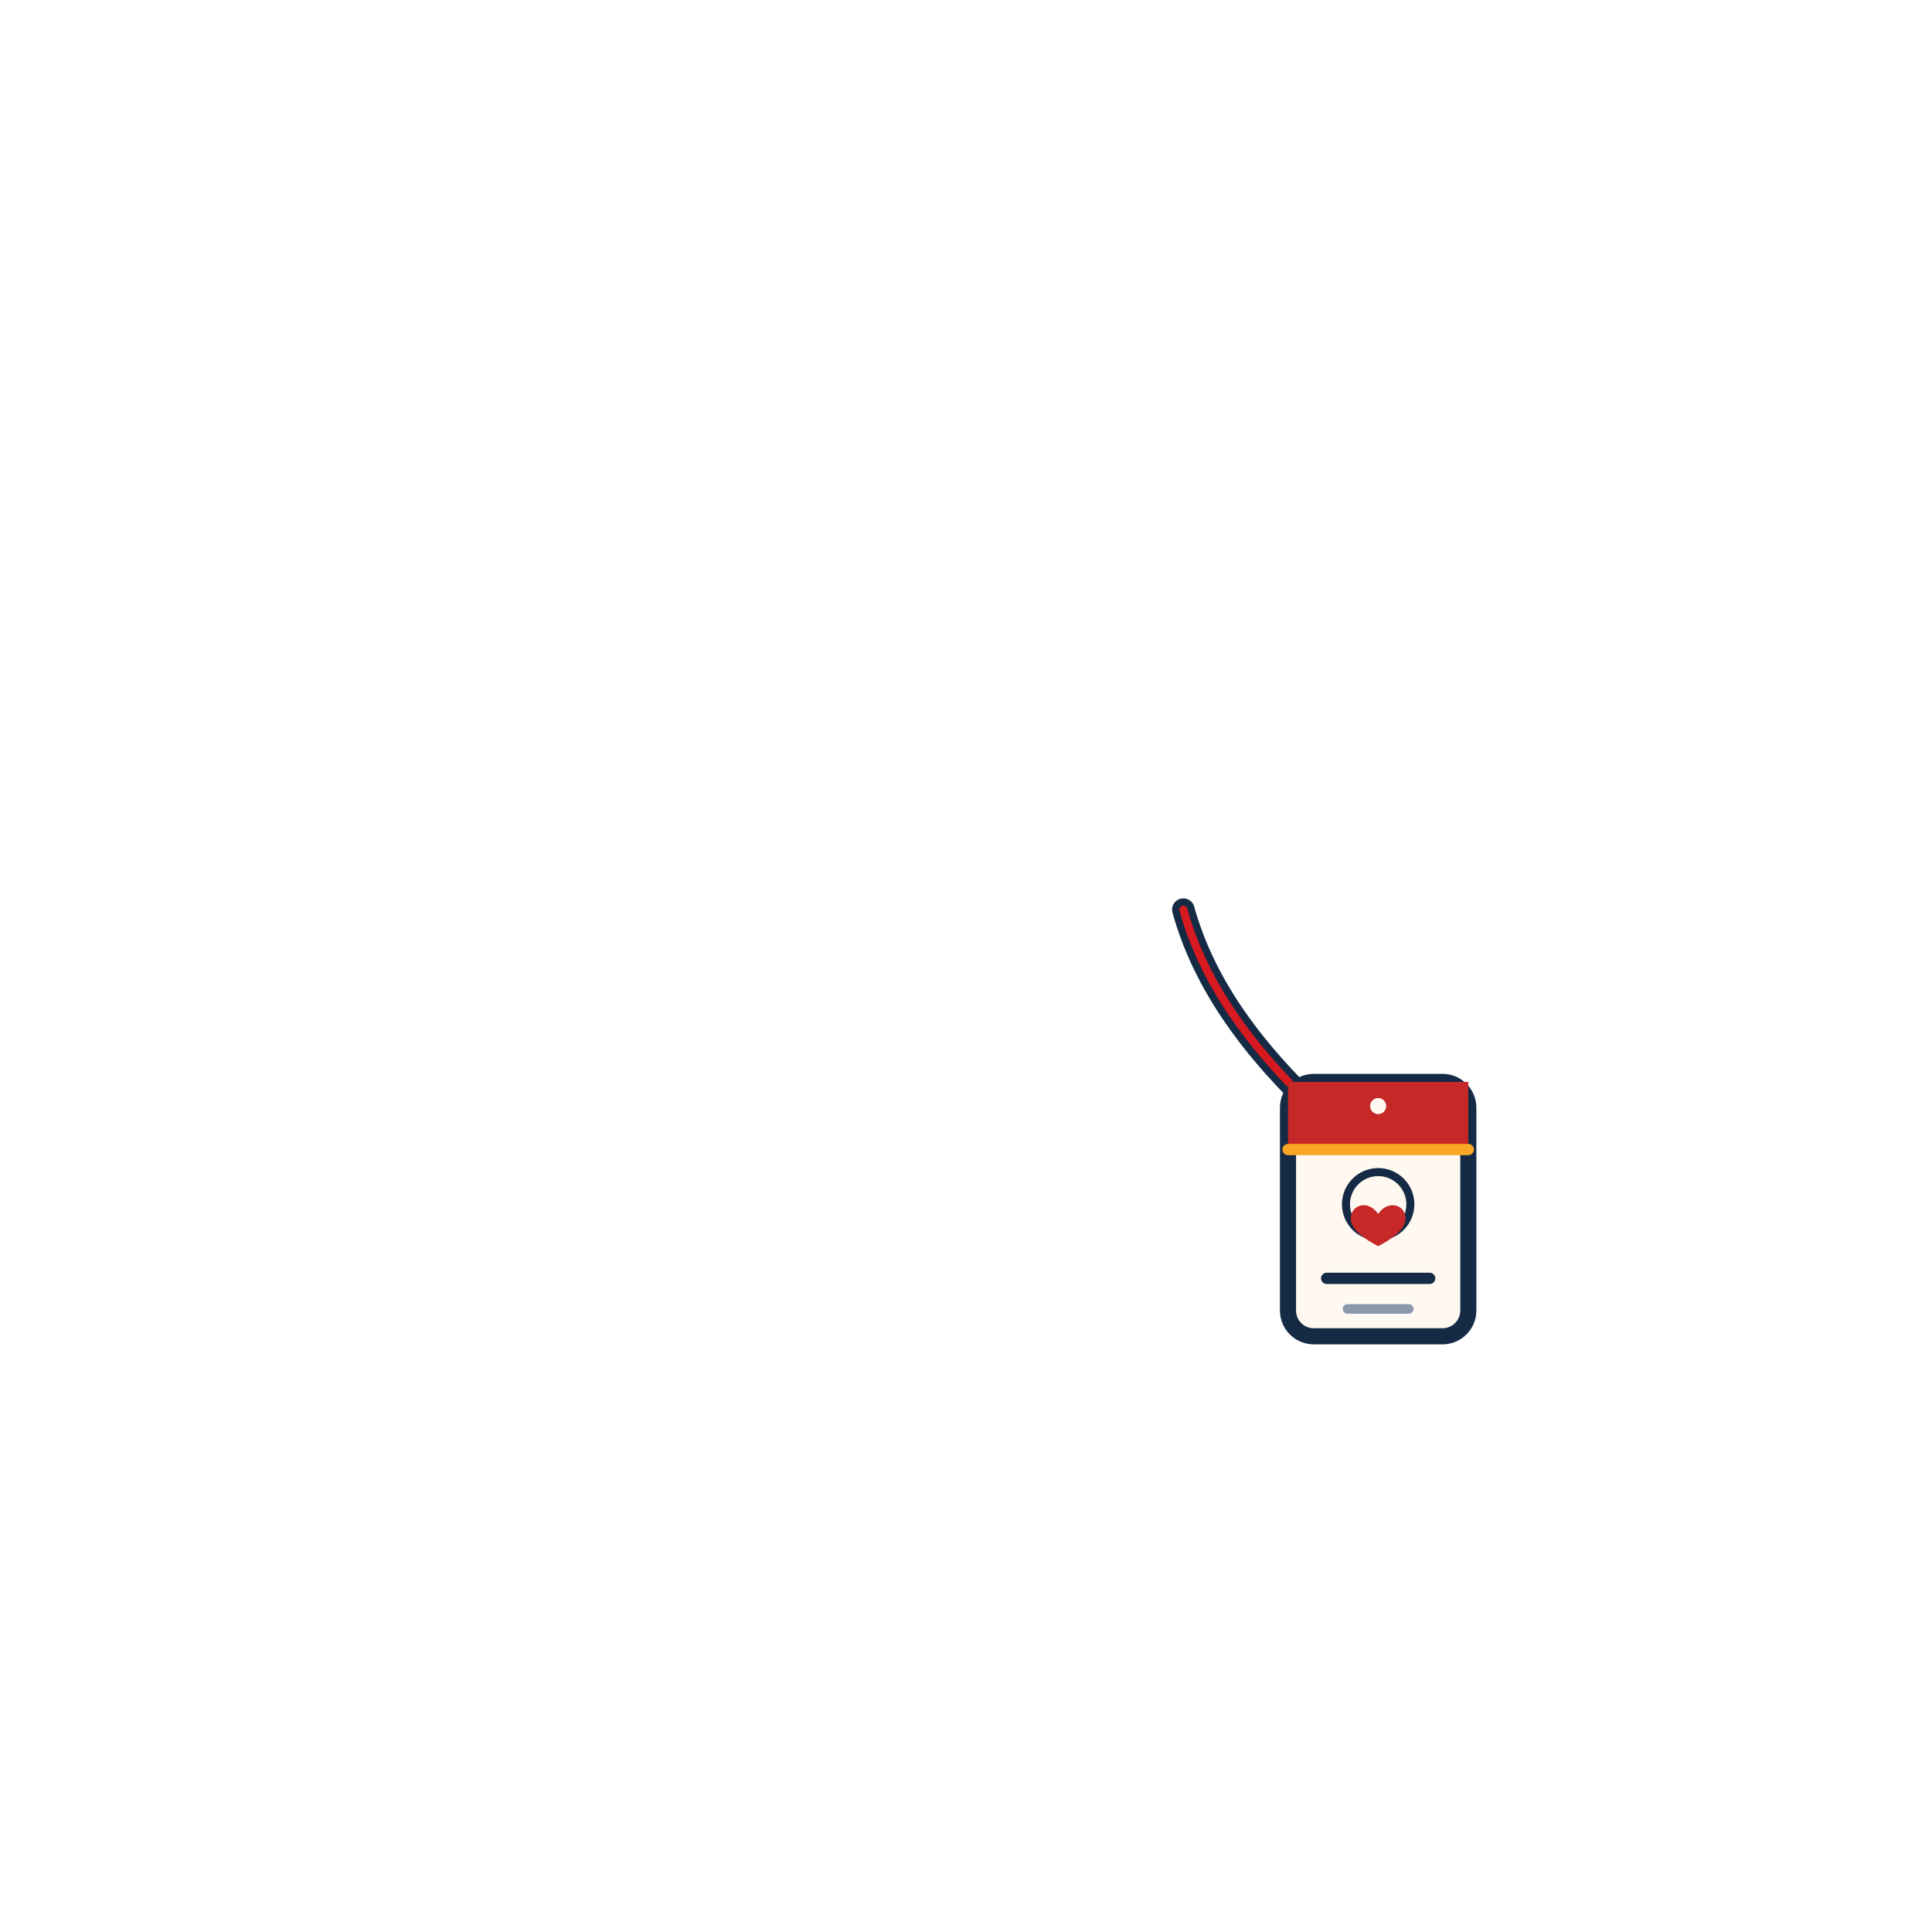
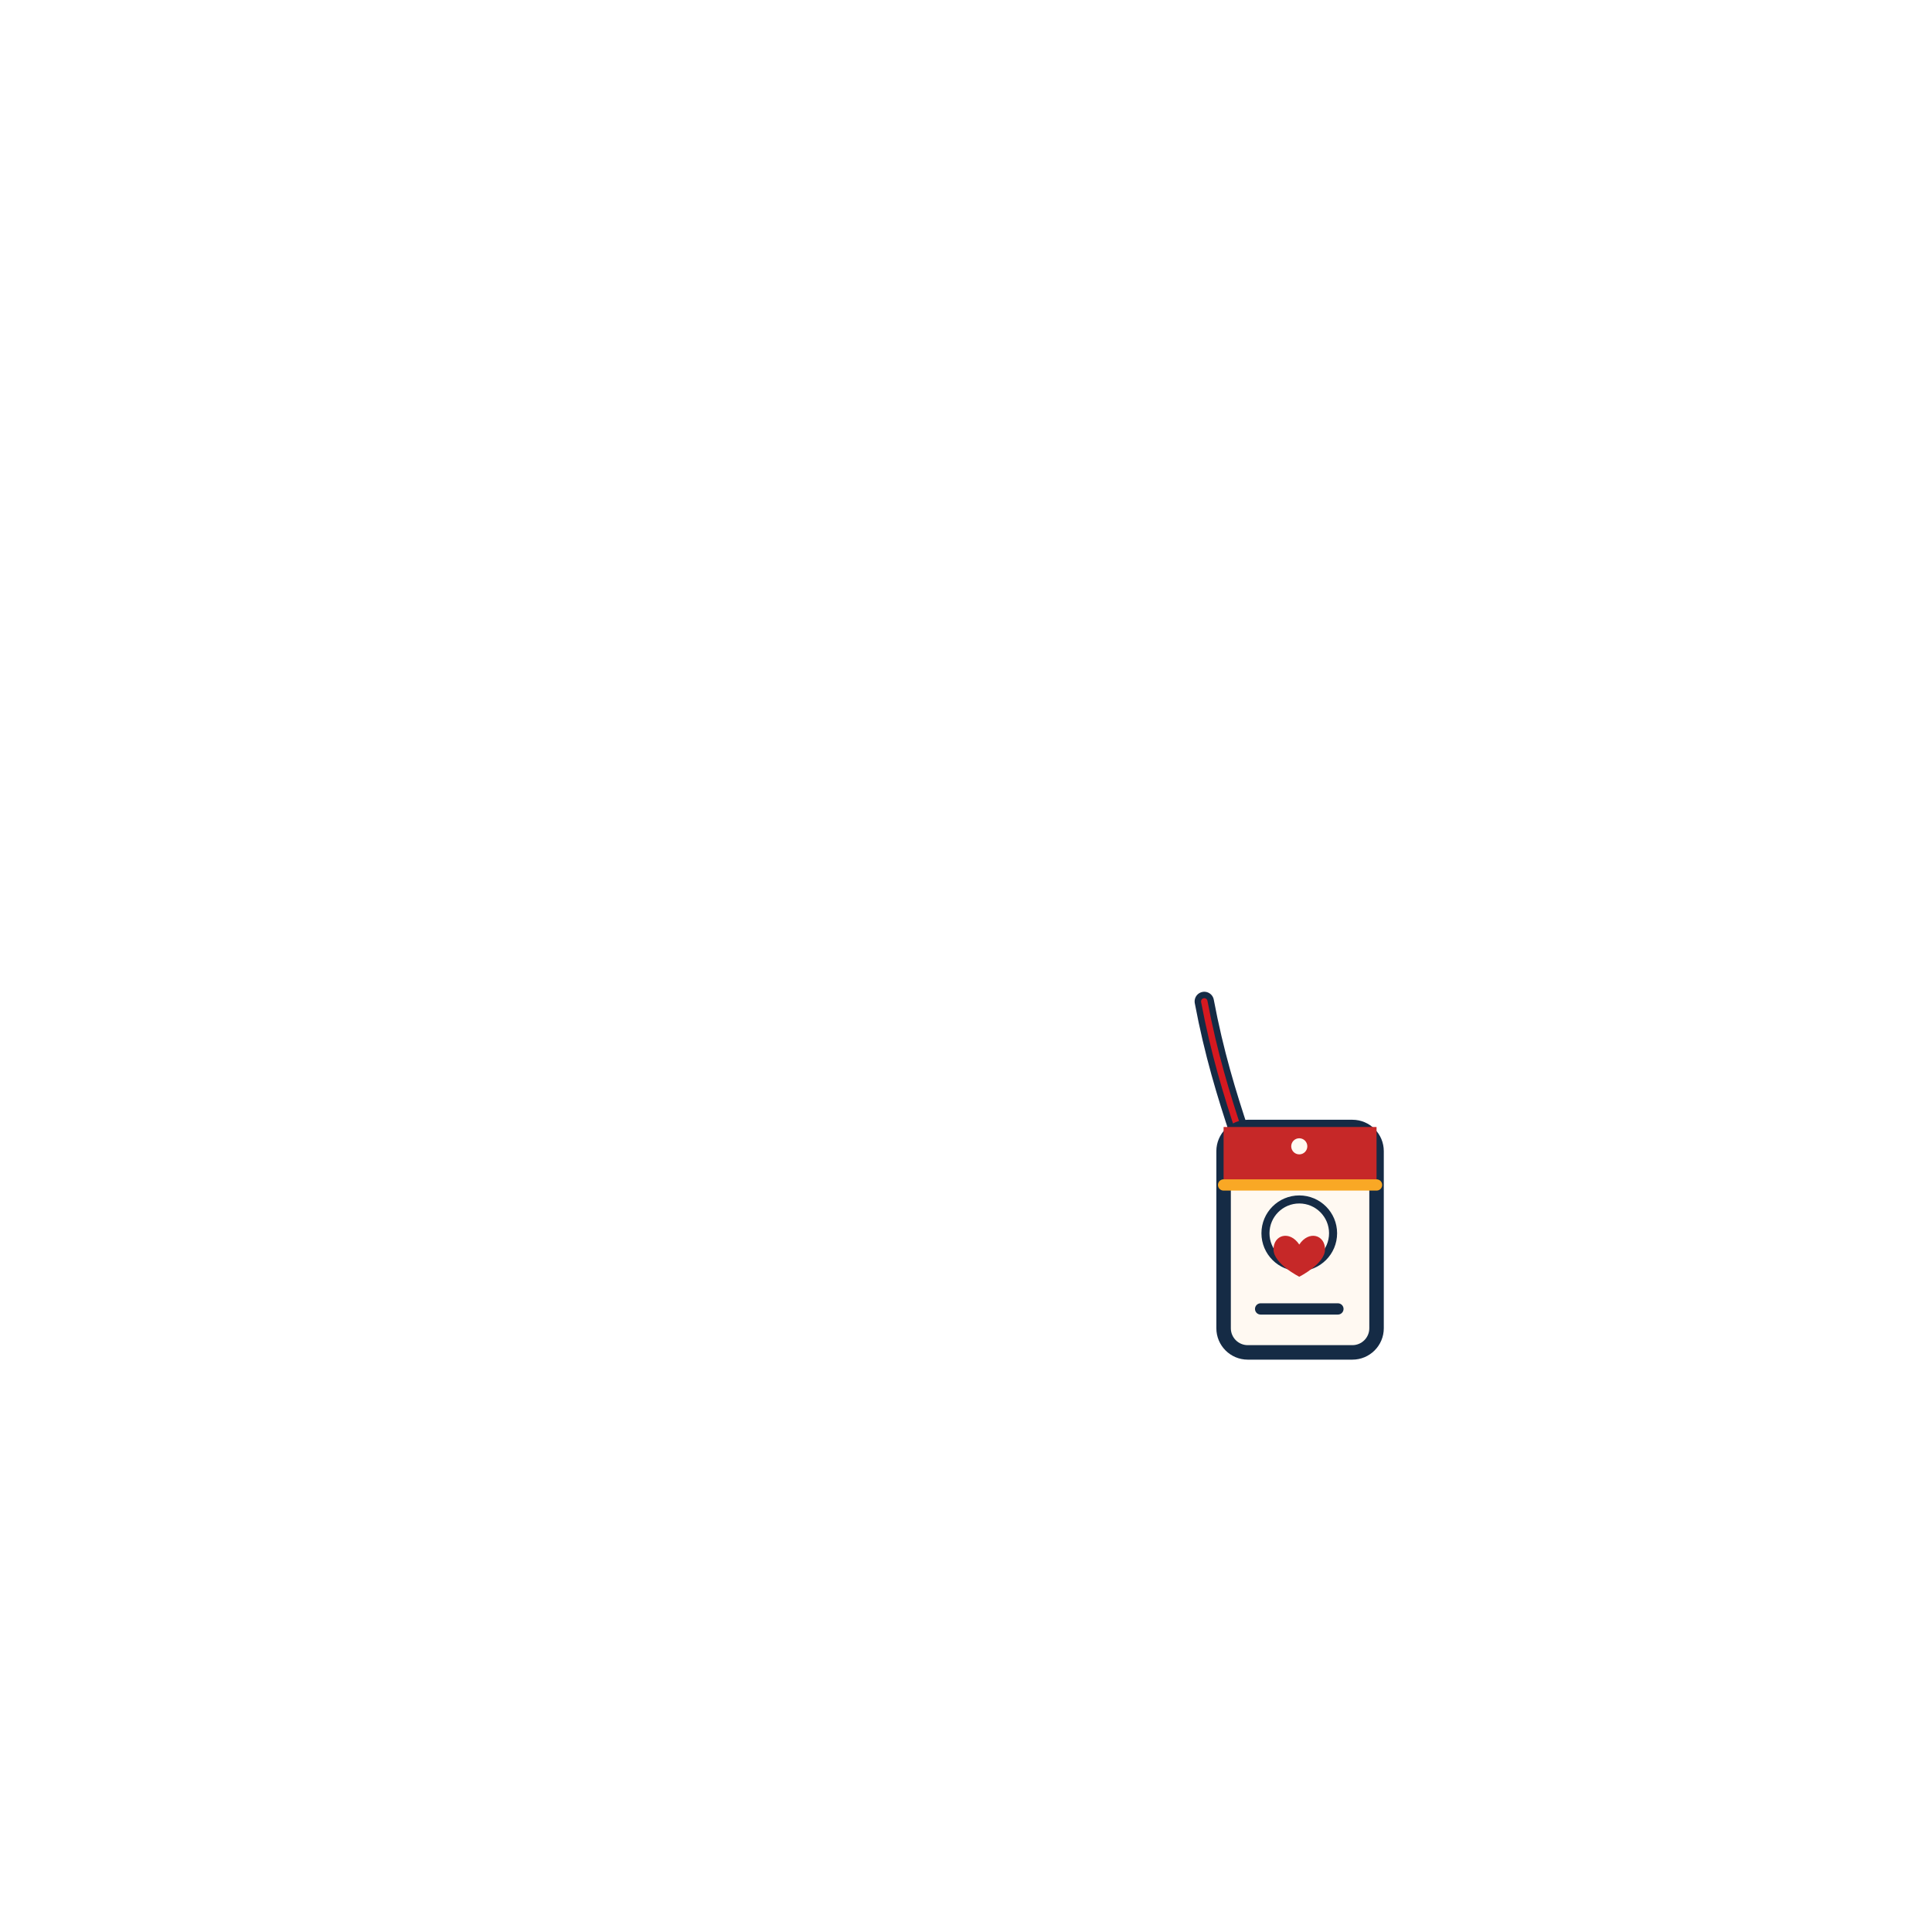
<svg xmlns="http://www.w3.org/2000/svg" viewBox="0 0 1200 1200">
  <g stroke-linecap="round" stroke-linejoin="round">
-     <path d="M735 565 C748 612 778 650 808 680" fill="none" stroke="#152B45" stroke-width="14" />
-     <path d="M735 565 C748 612 778 650 808 680" fill="none" stroke="#D71920" stroke-width="5" />
-     <rect x="800" y="672" width="112" height="158" rx="16" fill="#FFF9F2" stroke="#152B45" stroke-width="10" />
-     <path d="M800 672 H912 V714 H800 Z" fill="#C62828" />
-     <path d="M800 714 H912" stroke="#F9A825" stroke-width="7" />
-     <circle cx="856" cy="748" r="20" fill="#FFF9F2" stroke="#152B45" stroke-width="5" />
-     <path d="M856 754 C850 745 839 748 839 757 C839 766 856 774 856 774 C856 774 873 766 873 757 C873 748 862 745 856 754 Z" fill="#C62828" />
-     <path d="M824 794 H888" stroke="#152B45" stroke-width="7" />
-     <path d="M837 813 H875" stroke="#8B9AAC" stroke-width="6" />
-     <circle cx="856" cy="687" r="5" fill="#FFF9F2" />
+     <path d="M748 622 C754 654 762 680 770 704" fill="none" stroke="#152B45" stroke-width="12" />
+     <path d="M748 622 C754 654 762 680 770 704" fill="none" stroke="#D71920" stroke-width="4" />
+     <rect x="760" y="700" width="95" height="140" rx="15" fill="#FFF9F2" stroke="#152B45" stroke-width="9" />
+     <path d="M760 700 H855 V736 H760 Z" fill="#C62828" />
+     <path d="M760 736 H855" stroke="#F9A825" stroke-width="7" />
+     <circle cx="807" cy="766" r="21" fill="#FFF9F2" stroke="#152B45" stroke-width="5" />
+     <path d="M807 773 C801 764 791 767 791 776 C791 785 807 793 807 793 C807 793 823 785 823 776 C823 767 813 764 807 773 Z" fill="#C62828" />
+     <path d="M783 813 H831" stroke="#152B45" stroke-width="7" />
+     <circle cx="807" cy="712" r="5" fill="#FFF9F2" />
  </g>
</svg>
